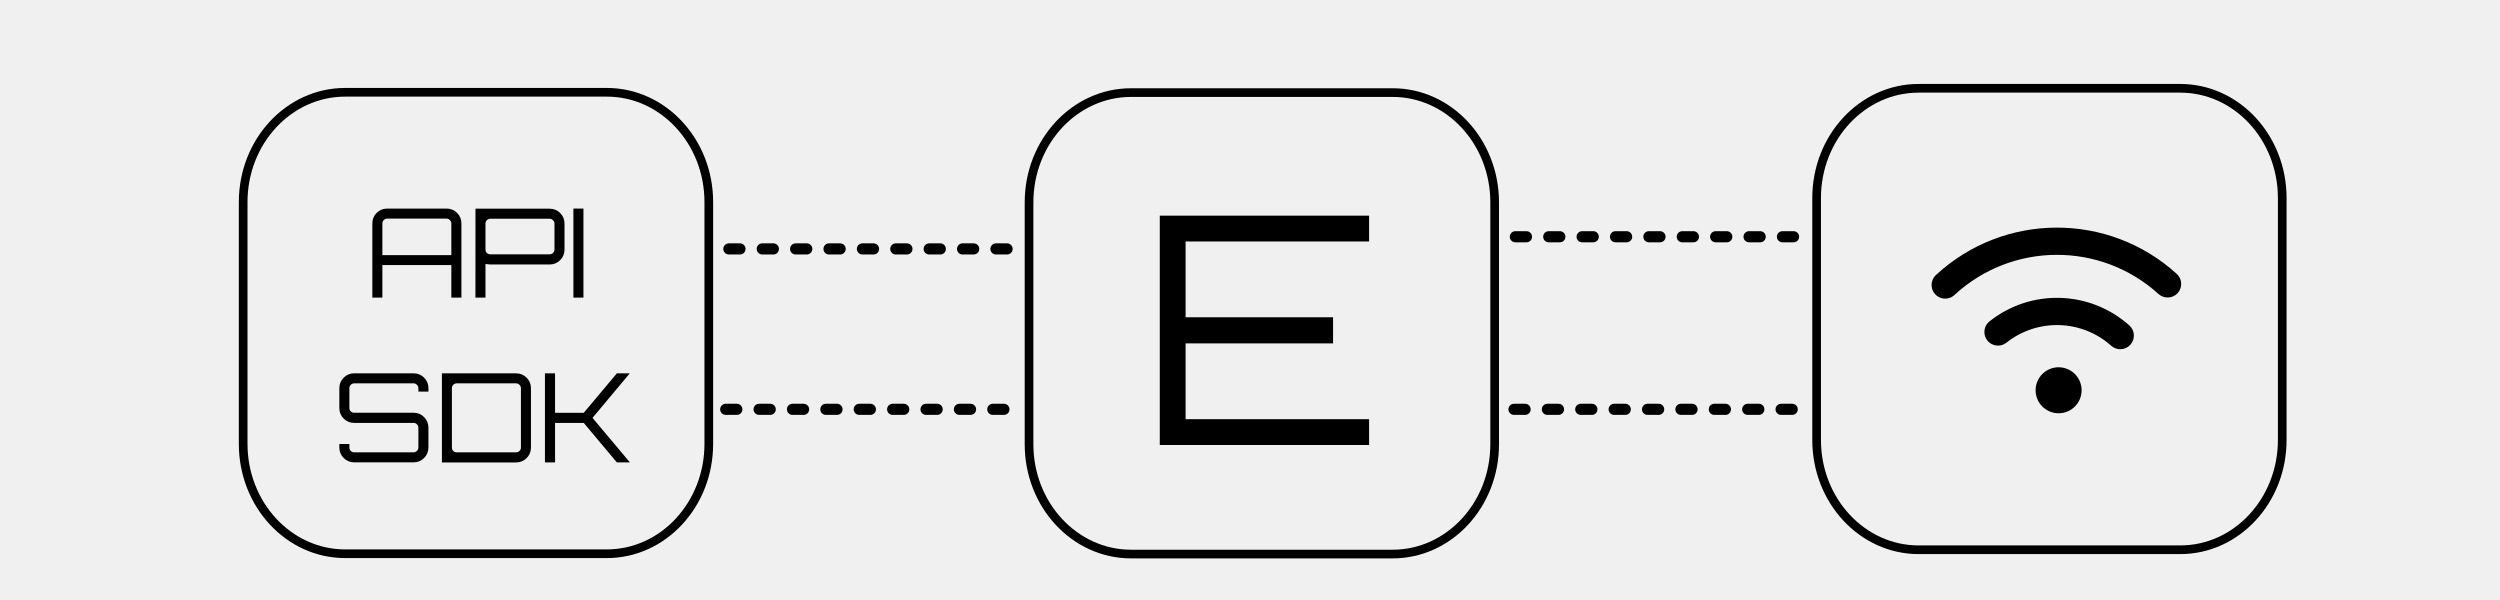
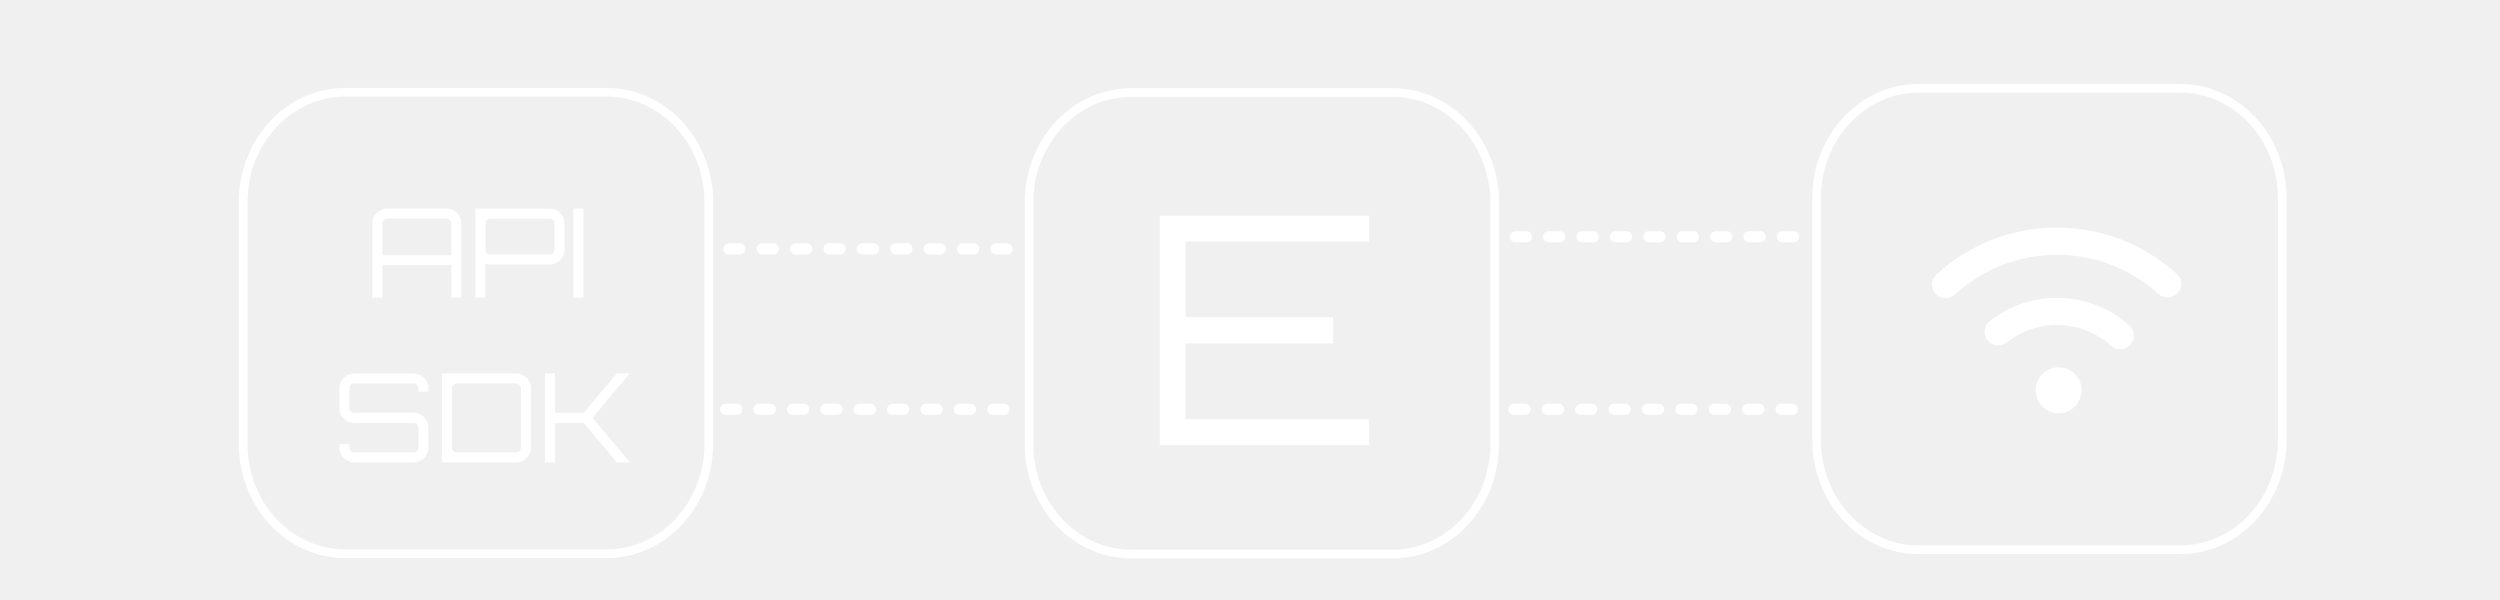
<svg xmlns="http://www.w3.org/2000/svg" id="svg901" version="1.1" width="215.653" height="51.717" viewBox="0 0 57.058 13.683">
-   <defs id="defs905" />
-   <path style="fill:#000000;fill-opacity:1;stroke:#000000;stroke-width:0.208;stroke-miterlimit:4;stroke-dasharray:none;stroke-opacity:1" d="m 49.625,6.619 a 0.207,0.207 0 0 1 -0.291,0.014 3.552,3.552 0 0 0 -4.79,0.016 0.207,0.207 0 1 1 -0.279,-0.305 3.963,3.963 0 0 1 5.345,-0.017 0.207,0.207 0 0 1 0.015,0.292 z" id="path875">
- 
+   <path d="M49.625 6.619a.207.207 0 01-.29.014 3.552 3.552 0 00-4.791.015.207.207 0 11-.28-.305 3.963 3.963 0 015.346-.016.207.207 0 01.015.292z" id="path875" fill="white" fill-opacity="1" stroke="white" stroke-width=".208" stroke-miterlimit="4" stroke-dasharray="none" stroke-opacity="1" />
+   <path d="M48.544 7.799a.207.207 0 01-.29.015 1.96 1.96 0 00-2.532-.07.207.207 0 01-.257-.323 2.374 2.374 0 013.063.083.207.207 0 01.018.292z" id="path877" fill="white" fill-opacity="1" stroke="white" stroke-width=".208" stroke-miterlimit="4" stroke-dasharray="none" stroke-opacity="1" />
+   <rect id="rect893" stroke-dashoffset=".337" stroke-linejoin="round" stroke-width=".198" stroke="white" fill="none" width="10.627" height="10.532" x="23.486" y="2.113" ry="2.506" rx="2.328" fill-opacity="1" stroke-miterlimit="4" stroke-dasharray="none" stroke-opacity="1" />
+   <rect rx="2.328" ry="2.506" y="2.106" x="5.55" height="10.532" width="10.627" fill="none" stroke="white" stroke-width=".198" stroke-linejoin="round" stroke-dashoffset=".337" id="rect893-6" stroke-miterlimit="4" stroke-dasharray="none" stroke-opacity="1" fill-opacity="1" />
+   <g aria-label="API" id="text944" style="line-height:1.25" font-size="2.822" font-family="Orbitron" stroke-width=".265" fill="white" fill-opacity="1" stroke="none" stroke-opacity="1" font-style="normal" font-variant="normal" font-weight="400" font-stretch="normal">
+     <path d="M8.837 4.76h1.354q.141 0 .24.1.099.098.099.24v1.692h-.229V6.05H8.727v.742h-.229V5.1q0-.141.099-.24t.24-.099zm-.11 1.062H10.3v-.723q0-.045-.033-.076-.032-.034-.077-.034H8.837q-.045 0-.08.034-.03.03-.03.076z" style="-inkscape-font-specification:Orbitron" id="path848" />
+     <path d="M10.852 4.763h1.693q.141 0 .24.099t.099.24v.595q0 .142-.1.24-.098.1-.24.1H11.19q-.025 0-.11-.012v.767h-.228zm1.803.934v-.595q0-.045-.034-.076-.031-.034-.076-.034H11.19q-.045 0-.079.034-.03.03-.03.076v.595q0 .046.03.077.034.03.08.03h1.354q.045 0 .076-.03.034-.031.034-.077z" style="-inkscape-font-specification:Orbitron" id="path850" />
+     <path d="M13.087 6.792V4.76h.228v2.032z" style="-inkscape-font-specification:Orbitron" id="path852" />
+   </g>
+   <g aria-label="SDK" id="text948" style="line-height:1.25" font-size="2.822" font-family="Orbitron" stroke-width=".265" fill="white" fill-opacity="1" stroke="none" stroke-opacity="1" font-style="normal" font-variant="normal" font-weight="400" font-stretch="normal">
+     <path d="M9.778 8.86v.078h-.229V8.86q0-.045-.034-.076-.031-.034-.076-.034H8.084q-.045 0-.079.034-.03.031-.03.076v.455q0 .045.03.076.034.03.08.03h1.354q.141 0 .24.1.099.098.099.24v.454q0 .141-.1.24-.098.099-.24.099H8.085q-.14 0-.24-.1-.098-.098-.098-.24v-.078h.228v.079q0 .045.031.079.034.03.08.03h1.354q.045 0 .076-.03.034-.034.034-.08V9.76q0-.045-.034-.076-.031-.03-.076-.03H8.084q-.14 0-.24-.1-.098-.098-.098-.24V8.86q0-.14.098-.24.1-.098.24-.098H9.44q.141 0 .24.098.099.1.099.24z" style="-inkscape-font-specification:Orbitron" id="path855" />
+     <path d="M10.086 8.52h1.693q.141 0 .24.1.099.098.099.24v1.354q0 .141-.099.24t-.24.099h-1.693zm1.803 1.694V8.859q0-.045-.034-.076-.03-.034-.076-.034h-1.354q-.046 0-.08.034-.03.031-.03.076v1.355q0 .045.03.079.034.03.08.03h1.354q.045 0 .076-.03.034-.034.034-.08z" style="-inkscape-font-specification:Orbitron" id="path857" />
+     <path d="M14.08 8.52h.293l-.85 1.017.853 1.016h-.297l-.756-.9h-.655v.9h-.231V8.52h.231v.9h.655z" style="-inkscape-font-specification:Orbitron" id="path859" />
+   </g>
+   <rect rx="2.328" ry="2.506" y="2.015" x="41.461" height="10.532" width="10.627" fill="none" stroke="white" stroke-width=".198" stroke-linejoin="round" stroke-dashoffset=".337" id="rect893-1" fill-opacity="1" stroke-miterlimit="4" stroke-dasharray="none" stroke-opacity="1" />
+   <g aria-label="E" id="text864" style="line-height:1.25" transform="translate(-1.878 16.244)" font-size="24.235" font-family="sans-serif" fill="white" fill-opacity="1" stroke="none" stroke-width=".364" stroke-opacity="1">
+     <path d="M33.125-11.322v.588h-4.188v1.73h3.367v.597h-3.367v1.73h4.188v.59h-4.777v-5.235z" style="-inkscape-font-specification:Orbitron" id="path866" font-style="normal" font-variant="normal" font-weight="400" font-stretch="normal" font-size="7.27" font-family="Orbitron" fill="white" fill-opacity="1" stroke="none" stroke-width=".364" stroke-opacity="1" />
+   </g>
+   <circle r=".397" cy="8.907" cx="46.984" id="path854" fill="white" fill-opacity="1" stroke="white" stroke-width=".256" stroke-linecap="round" stroke-linejoin="round" stroke-miterlimit="4" stroke-dasharray="none" stroke-opacity="1" paint-order="markers fill stroke" />
+   <path id="path856" d="M16.635 5.68h6.658" fill="none" stroke="white" stroke-width=".254" stroke-linecap="round" stroke-linejoin="round" stroke-miterlimit="4" stroke-dasharray=".254,.508" stroke-dashoffset="0" stroke-opacity="1">
+     <animate id="p1" attributeName="stroke-dashoffset" begin="0s;f1.end+0s" values="2000;0;2000" dur="1000s" calcMode="linear" />
  </path>
-   <path style="fill:#000000;fill-opacity:1;stroke:#000000;stroke-width:0.208;stroke-miterlimit:4;stroke-dasharray:none;stroke-opacity:1" d="m 48.544,7.799 a 0.207,0.207 0 0 1 -0.29,0.015 1.96,1.96 0 0 0 -2.532,-0.069 0.207,0.207 0 0 1 -0.257,-0.324 2.374,2.374 0 0 1 3.063,0.083 0.207,0.207 0 0 1 0.018,0.292 z" id="path877">
- 
+   <path d="M16.563 9.342h6.658" id="path856-9" fill="none" stroke="white" stroke-width=".254" stroke-linecap="round" stroke-linejoin="round" stroke-miterlimit="4" stroke-dasharray=".254,.508" stroke-dashoffset="0" stroke-opacity="1">
+     <animate id="p1" attributeName="stroke-dashoffset" begin="0s;f1.end+0s" values="-2000;0;-2000" dur="1000s" calcMode="linear" />
  </path>
-   <rect style="fill:none;fill-opacity:1;stroke:#000000;stroke-width:0.198;stroke-miterlimit:4;stroke-dasharray:none;stroke-opacity:1" id="rect893" stroke-dashoffset="0.337" stroke-linejoin="round" stroke-width=".198" stroke="#fff" fill="none" width="10.627" height="10.532" x="23.486" y="2.113" ry="2.506" rx="2.328" />
-   <rect rx="2.328" ry="2.506" y="2.106" x="5.55" height="10.532" width="10.627" fill="none" stroke="#fff" stroke-width=".198" stroke-linejoin="round" stroke-dashoffset="0.337" id="rect893-6" style="stroke:#000000;stroke-width:0.198;stroke-miterlimit:4;stroke-dasharray:none;stroke-opacity:1;fill:none;fill-opacity:1" />
-   <g aria-label="API" id="text944" style="font-size:17.639px;line-height:1.25;font-family:sans-serif;stroke-width:0.265;fill:#000000;fill-opacity:1;stroke:none;stroke-opacity:1">
-     <path d="m 8.837,4.76 h 1.355 q 0.141,0 0.24,0.099 0.099,0.099 0.099,0.24 V 6.792 H 10.301 V 6.05 H 8.727 V 6.792 H 8.498 V 5.099 q 0,-0.141 0.099,-0.24 0.099,-0.099 0.24,-0.099 z M 8.727,5.822 H 10.301 V 5.099 q 0,-0.045 -0.034,-0.076 -0.031,-0.034 -0.076,-0.034 H 8.837 q -0.045,0 -0.079,0.034 -0.031,0.031 -0.031,0.076 z" style="font-style:normal;font-variant:normal;font-weight:normal;font-stretch:normal;font-size:2.822px;font-family:Orbitron;-inkscape-font-specification:Orbitron;stroke-width:0.265;fill:#000000;fill-opacity:1;stroke:none;stroke-opacity:1" id="path848" />
-     <path d="m 10.852,4.763 h 1.693 q 0.141,0 0.24,0.099 0.099,0.099 0.099,0.24 v 0.595 q 0,0.141 -0.099,0.24 -0.099,0.099 -0.24,0.099 h -1.355 q -0.025,0 -0.11,-0.011 V 6.792 h -0.229 z m 1.803,0.934 V 5.102 q 0,-0.045 -0.034,-0.076 -0.031,-0.034 -0.076,-0.034 h -1.355 q -0.045,0 -0.079,0.034 -0.031,0.031 -0.031,0.076 v 0.595 q 0,0.045 0.031,0.076 0.034,0.031 0.079,0.031 h 1.355 q 0.045,0 0.076,-0.031 0.034,-0.031 0.034,-0.076 z" style="font-style:normal;font-variant:normal;font-weight:normal;font-stretch:normal;font-size:2.822px;font-family:Orbitron;-inkscape-font-specification:Orbitron;stroke-width:0.265;fill:#000000;fill-opacity:1;stroke:none;stroke-opacity:1" id="path850" />
-     <path d="M 13.087,6.792 V 4.76 h 0.229 V 6.792 Z" style="font-style:normal;font-variant:normal;font-weight:normal;font-stretch:normal;font-size:2.822px;font-family:Orbitron;-inkscape-font-specification:Orbitron;stroke-width:0.265;fill:#000000;fill-opacity:1;stroke:none;stroke-opacity:1" id="path852" />
-   </g>
-   <g aria-label="SDK" id="text948" style="font-size:17.639px;line-height:1.25;font-family:sans-serif;stroke-width:0.265;fill:#000000;fill-opacity:1;stroke:none;stroke-opacity:1">
-     <path d="m 9.778,8.859 v 0.079 h -0.229 v -0.079 q 0,-0.045 -0.034,-0.076 -0.031,-0.034 -0.076,-0.034 H 8.084 q -0.045,0 -0.079,0.034 -0.031,0.031 -0.031,0.076 v 0.454 q 0,0.045 0.031,0.076 0.034,0.031 0.079,0.031 h 1.355 q 0.141,0 0.24,0.099 0.099,0.099 0.099,0.24 v 0.454 q 0,0.141 -0.099,0.24 -0.099,0.099 -0.24,0.099 H 8.084 q -0.141,0 -0.24,-0.099 -0.099,-0.099 -0.099,-0.24 v -0.079 h 0.229 v 0.079 q 0,0.045 0.031,0.079 0.034,0.031 0.079,0.031 h 1.355 q 0.045,0 0.076,-0.031 0.034,-0.034 0.034,-0.079 V 9.759 q 0,-0.045 -0.034,-0.076 -0.031,-0.031 -0.076,-0.031 H 8.084 q -0.141,0 -0.24,-0.099 -0.099,-0.099 -0.099,-0.24 V 8.859 q 0,-0.141 0.099,-0.24 0.099,-0.099 0.24,-0.099 h 1.355 q 0.141,0 0.24,0.099 0.099,0.099 0.099,0.24 z" style="font-style:normal;font-variant:normal;font-weight:normal;font-stretch:normal;font-size:2.822px;font-family:Orbitron;-inkscape-font-specification:Orbitron;stroke-width:0.265;fill:#000000;fill-opacity:1;stroke:none;stroke-opacity:1" id="path855" />
-     <path d="m 10.086,8.521 h 1.693 q 0.141,0 0.24,0.099 0.099,0.099 0.099,0.24 v 1.355 q 0,0.141 -0.099,0.24 -0.099,0.099 -0.24,0.099 h -1.693 z m 1.803,1.693 V 8.859 q 0,-0.045 -0.034,-0.076 -0.031,-0.034 -0.076,-0.034 h -1.355 q -0.045,0 -0.079,0.034 -0.031,0.031 -0.031,0.076 v 1.355 q 0,0.045 0.031,0.079 0.034,0.031 0.079,0.031 h 1.355 q 0.045,0 0.076,-0.031 0.034,-0.034 0.034,-0.079 z" style="font-style:normal;font-variant:normal;font-weight:normal;font-stretch:normal;font-size:2.822px;font-family:Orbitron;-inkscape-font-specification:Orbitron;stroke-width:0.265;fill:#000000;fill-opacity:1;stroke:none;stroke-opacity:1" id="path857" />
-     <path d="m 14.079,8.521 h 0.294 L 13.523,9.537 14.376,10.553 H 14.079 L 13.323,9.652 H 12.668 V 10.553 H 12.437 V 8.521 H 12.668 v 0.9 h 0.655 z" style="font-style:normal;font-variant:normal;font-weight:normal;font-stretch:normal;font-size:2.822px;font-family:Orbitron;-inkscape-font-specification:Orbitron;stroke-width:0.265;fill:#000000;fill-opacity:1;stroke:none;stroke-opacity:1" id="path859" />
-   </g>
-   <rect rx="2.328" ry="2.506" y="2.015" x="41.461" height="10.532" width="10.627" fill="none" stroke="#fff" stroke-width=".198" stroke-linejoin="round" stroke-dashoffset="0.337" id="rect893-1" style="fill:none;fill-opacity:1;stroke:#000000;stroke-width:0.198;stroke-miterlimit:4;stroke-dasharray:none;stroke-opacity:1" />
-   <g aria-label="E" id="text864" style="font-size:24.235px;line-height:1.25;font-family:sans-serif;fill:#000000;fill-opacity:1;stroke:none;stroke-width:0.364;stroke-opacity:1" transform="translate(-1.878069,16.2439)">
-     <path d="m 33.125,-11.322 v 0.589 h -4.188 v 1.73 h 3.366 v 0.596 h -3.366 v 1.73 h 4.188 v 0.589 H 28.348 V -11.322 Z" style="font-style:normal;font-variant:normal;font-weight:normal;font-stretch:normal;font-size:7.27px;font-family:Orbitron;-inkscape-font-specification:Orbitron;fill:#000000;fill-opacity:1;stroke:none;stroke-width:0.364;stroke-opacity:1" id="path866" />
-   </g>
-   <circle r="0.397" cy="8.907" cx="46.984" id="path854" style="fill:#000000;fill-opacity:1;stroke:#000000;stroke-width:0.256;stroke-linecap:round;stroke-linejoin:round;stroke-miterlimit:4;stroke-dasharray:none;stroke-opacity:1;paint-order:markers fill stroke" />
-   <path id="path856" d="m 16.635,5.681 h 6.658" style="fill:none;stroke:#000000;stroke-width:0.254;stroke-linecap:round;stroke-linejoin:round;stroke-miterlimit:4;stroke-dasharray:0.254, 0.508;stroke-dashoffset:0;stroke-opacity:1" />
-   <path style="fill:none;stroke:#000000;stroke-width:0.254;stroke-linecap:round;stroke-linejoin:round;stroke-miterlimit:4;stroke-dasharray:0.254, 0.508;stroke-dashoffset:0;stroke-opacity:1" d="m 16.563,9.342 h 6.658" id="path856-9" />
-   <path style="fill:none;stroke:#000000;stroke-width:0.254;stroke-linecap:round;stroke-linejoin:round;stroke-miterlimit:4;stroke-dasharray:0.254, 0.508;stroke-dashoffset:0;stroke-opacity:1" d="m 34.585,5.403 h 6.658" id="path856-1" />
-   <path id="path856-9-5" d="m 34.554,9.342 h 6.658" style="fill:none;stroke:#000000;stroke-width:0.254;stroke-linecap:round;stroke-linejoin:round;stroke-miterlimit:4;stroke-dasharray:0.254, 0.508;stroke-dashoffset:0;stroke-opacity:1" />
+   <path d="M34.585 5.403h6.658" id="path856-1" fill="none" stroke="white" stroke-width=".254" stroke-linecap="round" stroke-linejoin="round" stroke-miterlimit="4" stroke-dasharray=".254,.508" stroke-dashoffset="0" stroke-opacity="1">
+     <animate id="p1" attributeName="stroke-dashoffset" begin="0s;f1.end+0s" values="-2000;0;-2000" dur="1000s" calcMode="linear" />
+   </path>
+   <path id="path856-9-5" d="M34.554 9.342h6.658" fill="none" stroke="white" stroke-width=".254" stroke-linecap="round" stroke-linejoin="round" stroke-miterlimit="4" stroke-dasharray=".254,.508" stroke-dashoffset="0" stroke-opacity="1">
+     <animate id="p1" attributeName="stroke-dashoffset" begin="0s;f1.end+0s" values="2000;0;2000" dur="1000s" calcMode="linear" />
+   </path>
</svg>
